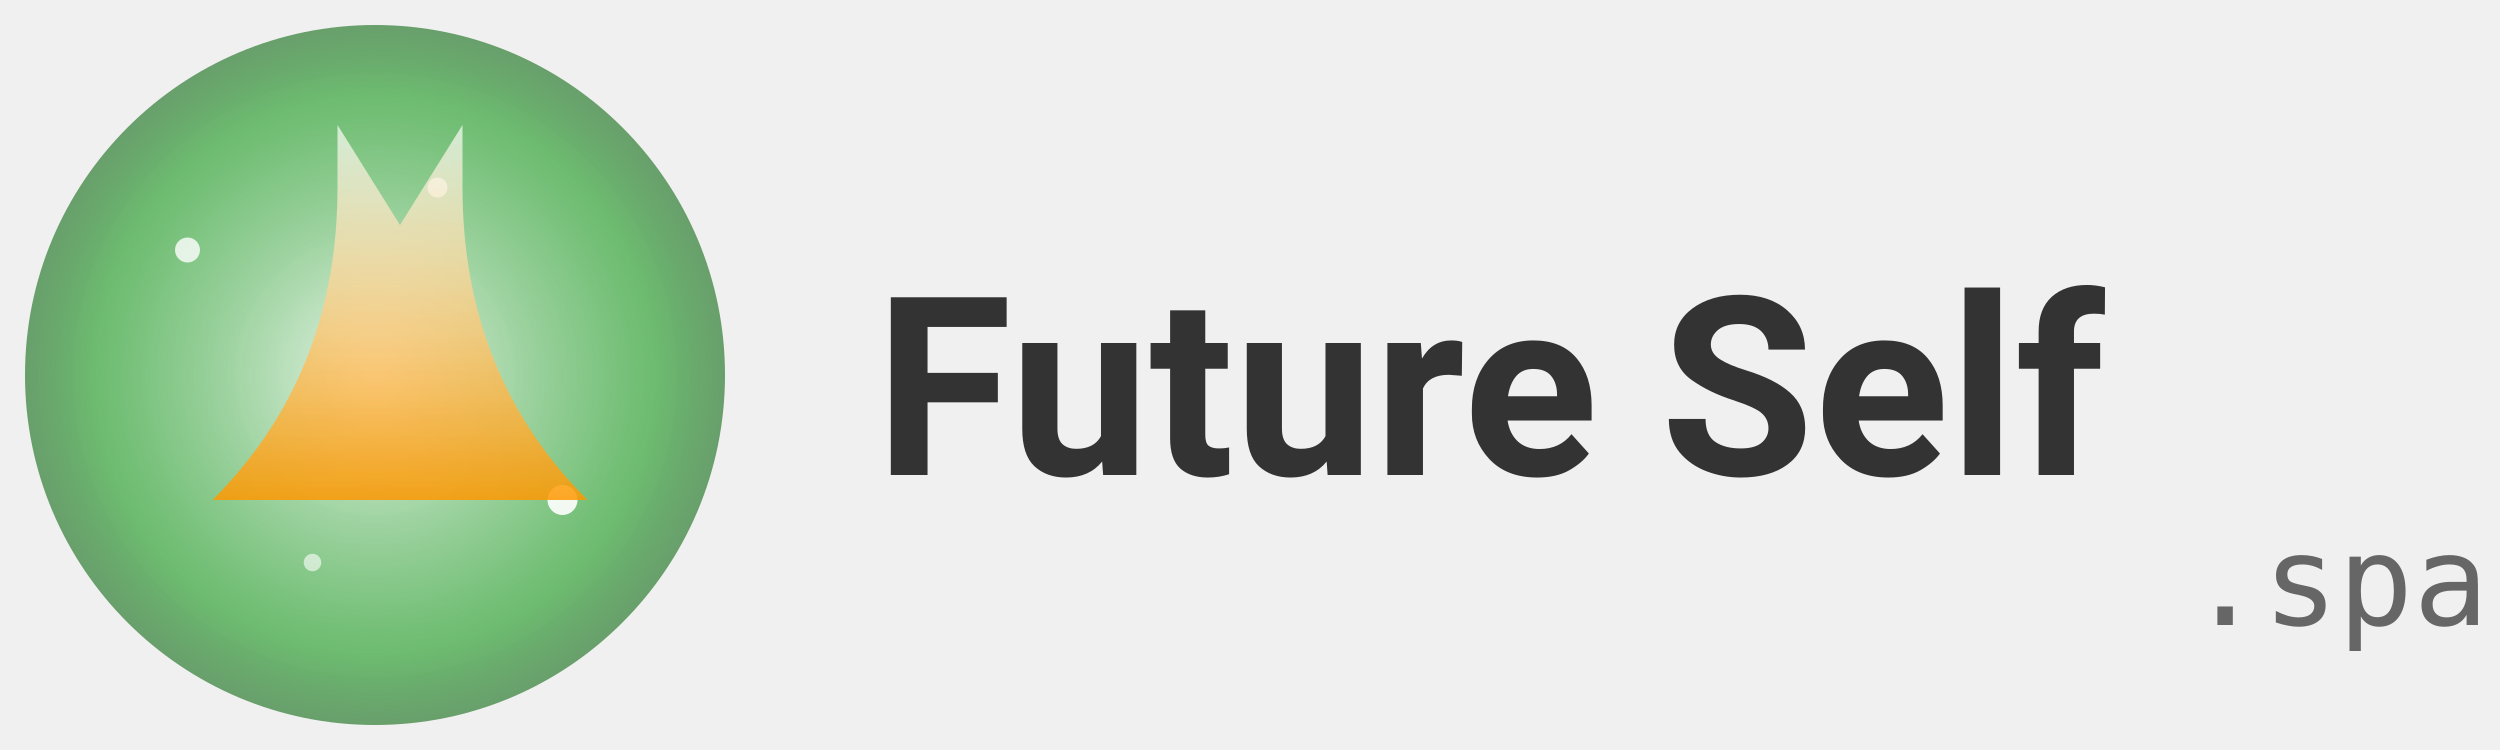
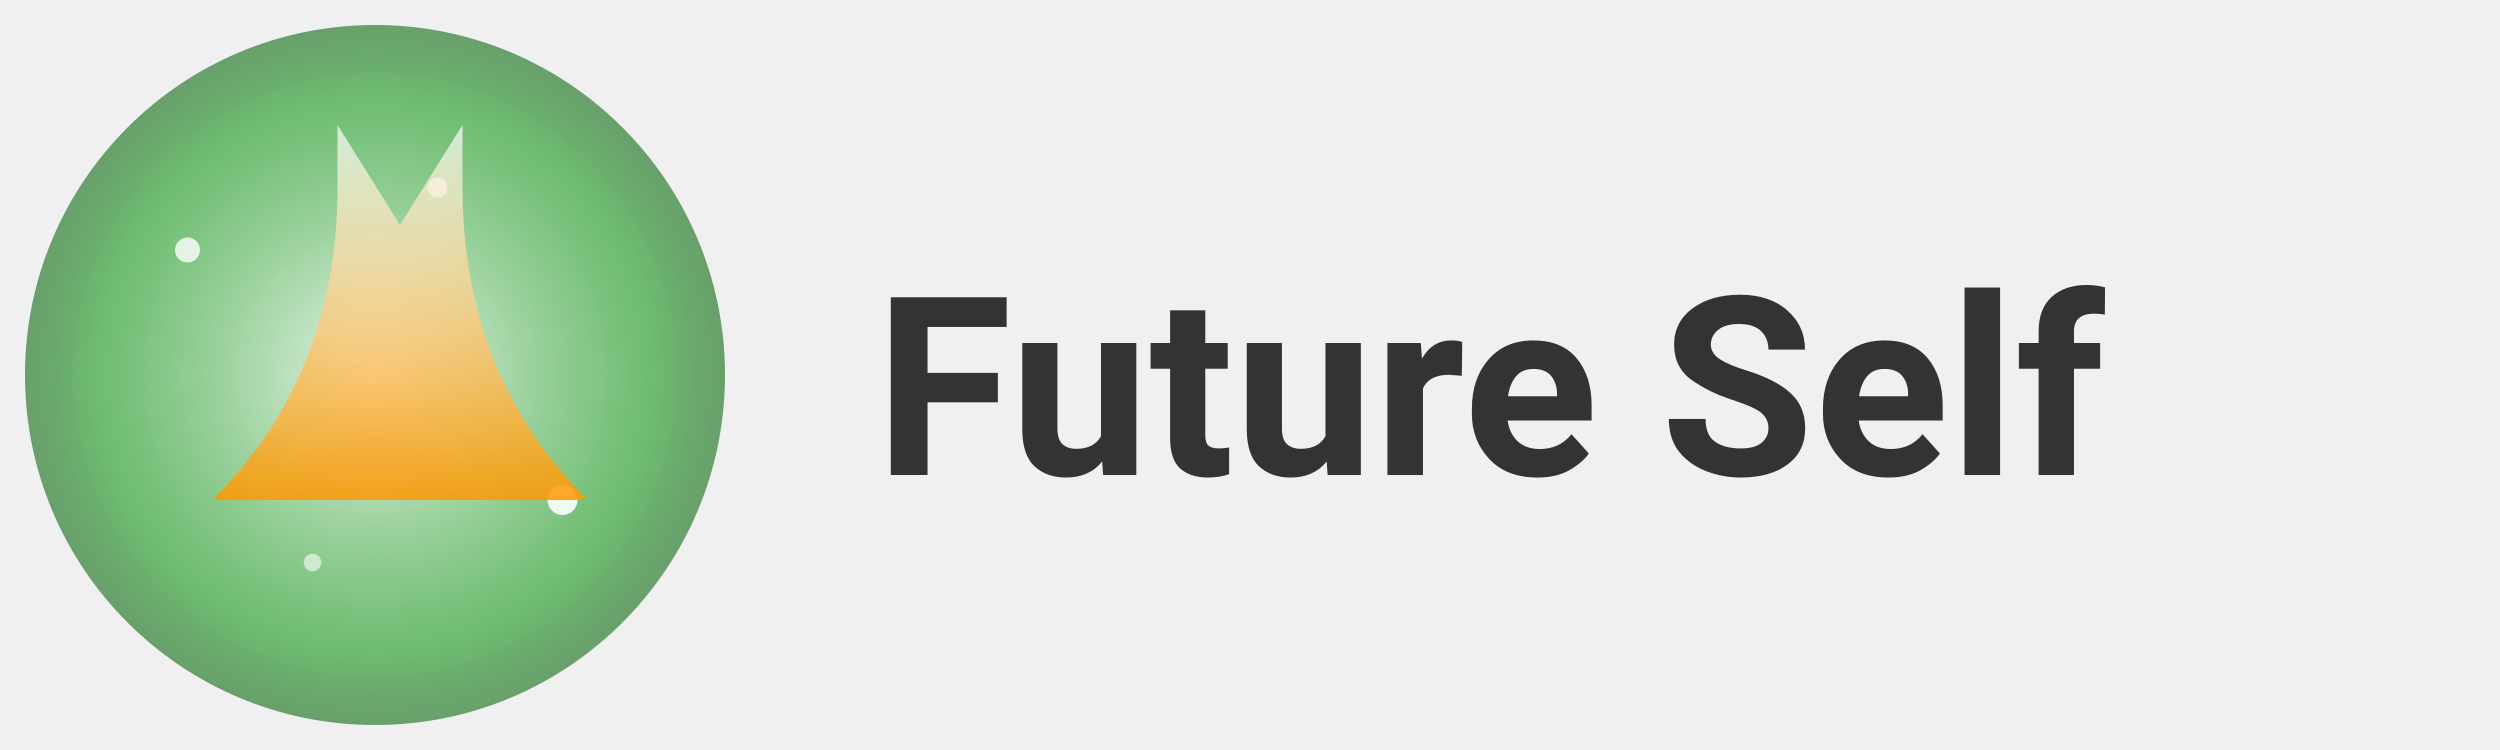
<svg xmlns="http://www.w3.org/2000/svg" width="200" height="60" viewBox="0 0 200 60">
  <defs>
    <radialGradient id="spaceGradient" cx="50%" cy="50%" r="50%" fx="50%" fy="50%">
      <stop offset="0%" style="stop-color:#e8f5e9; stop-opacity:1" />
      <stop offset="80%" style="stop-color:#4CAF50; stop-opacity:0.8" />
      <stop offset="100%" style="stop-color:#2e7d32; stop-opacity:0.7" />
    </radialGradient>
    <linearGradient id="arrowGradient" x1="0%" y1="100%" x2="0%" y2="0%">
      <stop offset="0%" style="stop-color:#FF9800; stop-opacity:1" />
      <stop offset="100%" style="stop-color:#fff; stop-opacity:0.8" />
    </linearGradient>
  </defs>
  <circle cx="30" cy="30" r="28" fill="url(#spaceGradient)" />
  <circle cx="15" cy="20" r="1" fill="white" opacity="0.8" />
  <circle cx="35" cy="15" r="0.8" fill="white" opacity="0.7" />
  <circle cx="45" cy="40" r="1.2" fill="white" opacity="0.9" />
  <circle cx="25" cy="45" r="0.7" fill="white" opacity="0.6" />
  <path d="M 20 40 Q 30 30 30 15 L 30 10 L 35 18 L 40 10 L 40 15 Q 40 30 50 40 Z" fill="url(#arrowGradient)" opacity="0.85" transform="translate(-3, 0)" />
  <text x="70" y="38" font-family="-apple-system, BlinkMacSystemFont, 'Segoe UI', Roboto, Helvetica, Arial, sans-serif" font-size="20" font-weight="bold" fill="#333">
    Future Self
  </text>
-   <text x="175" y="50" font-family="monospace" font-size="10" fill="#666">
-     .space
-   </text>
</svg>
